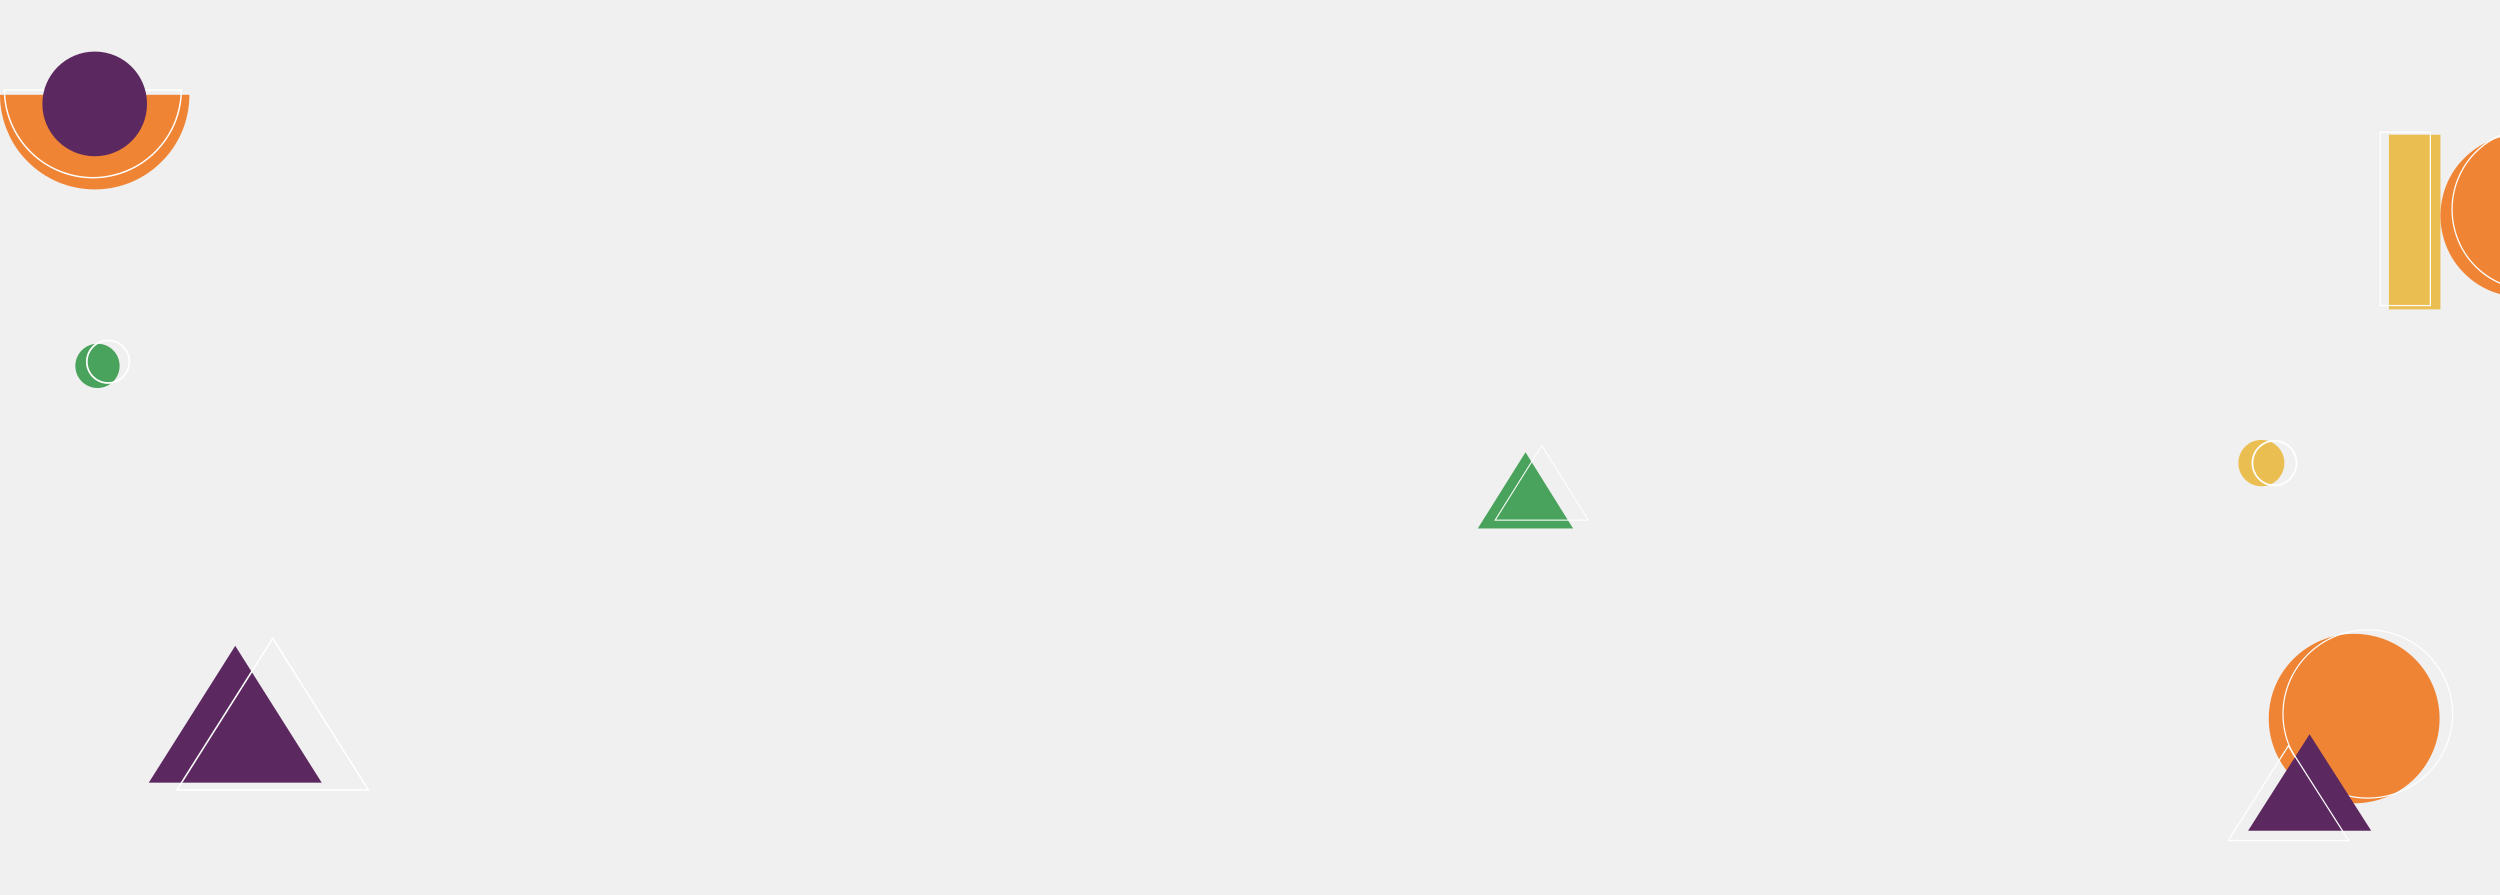
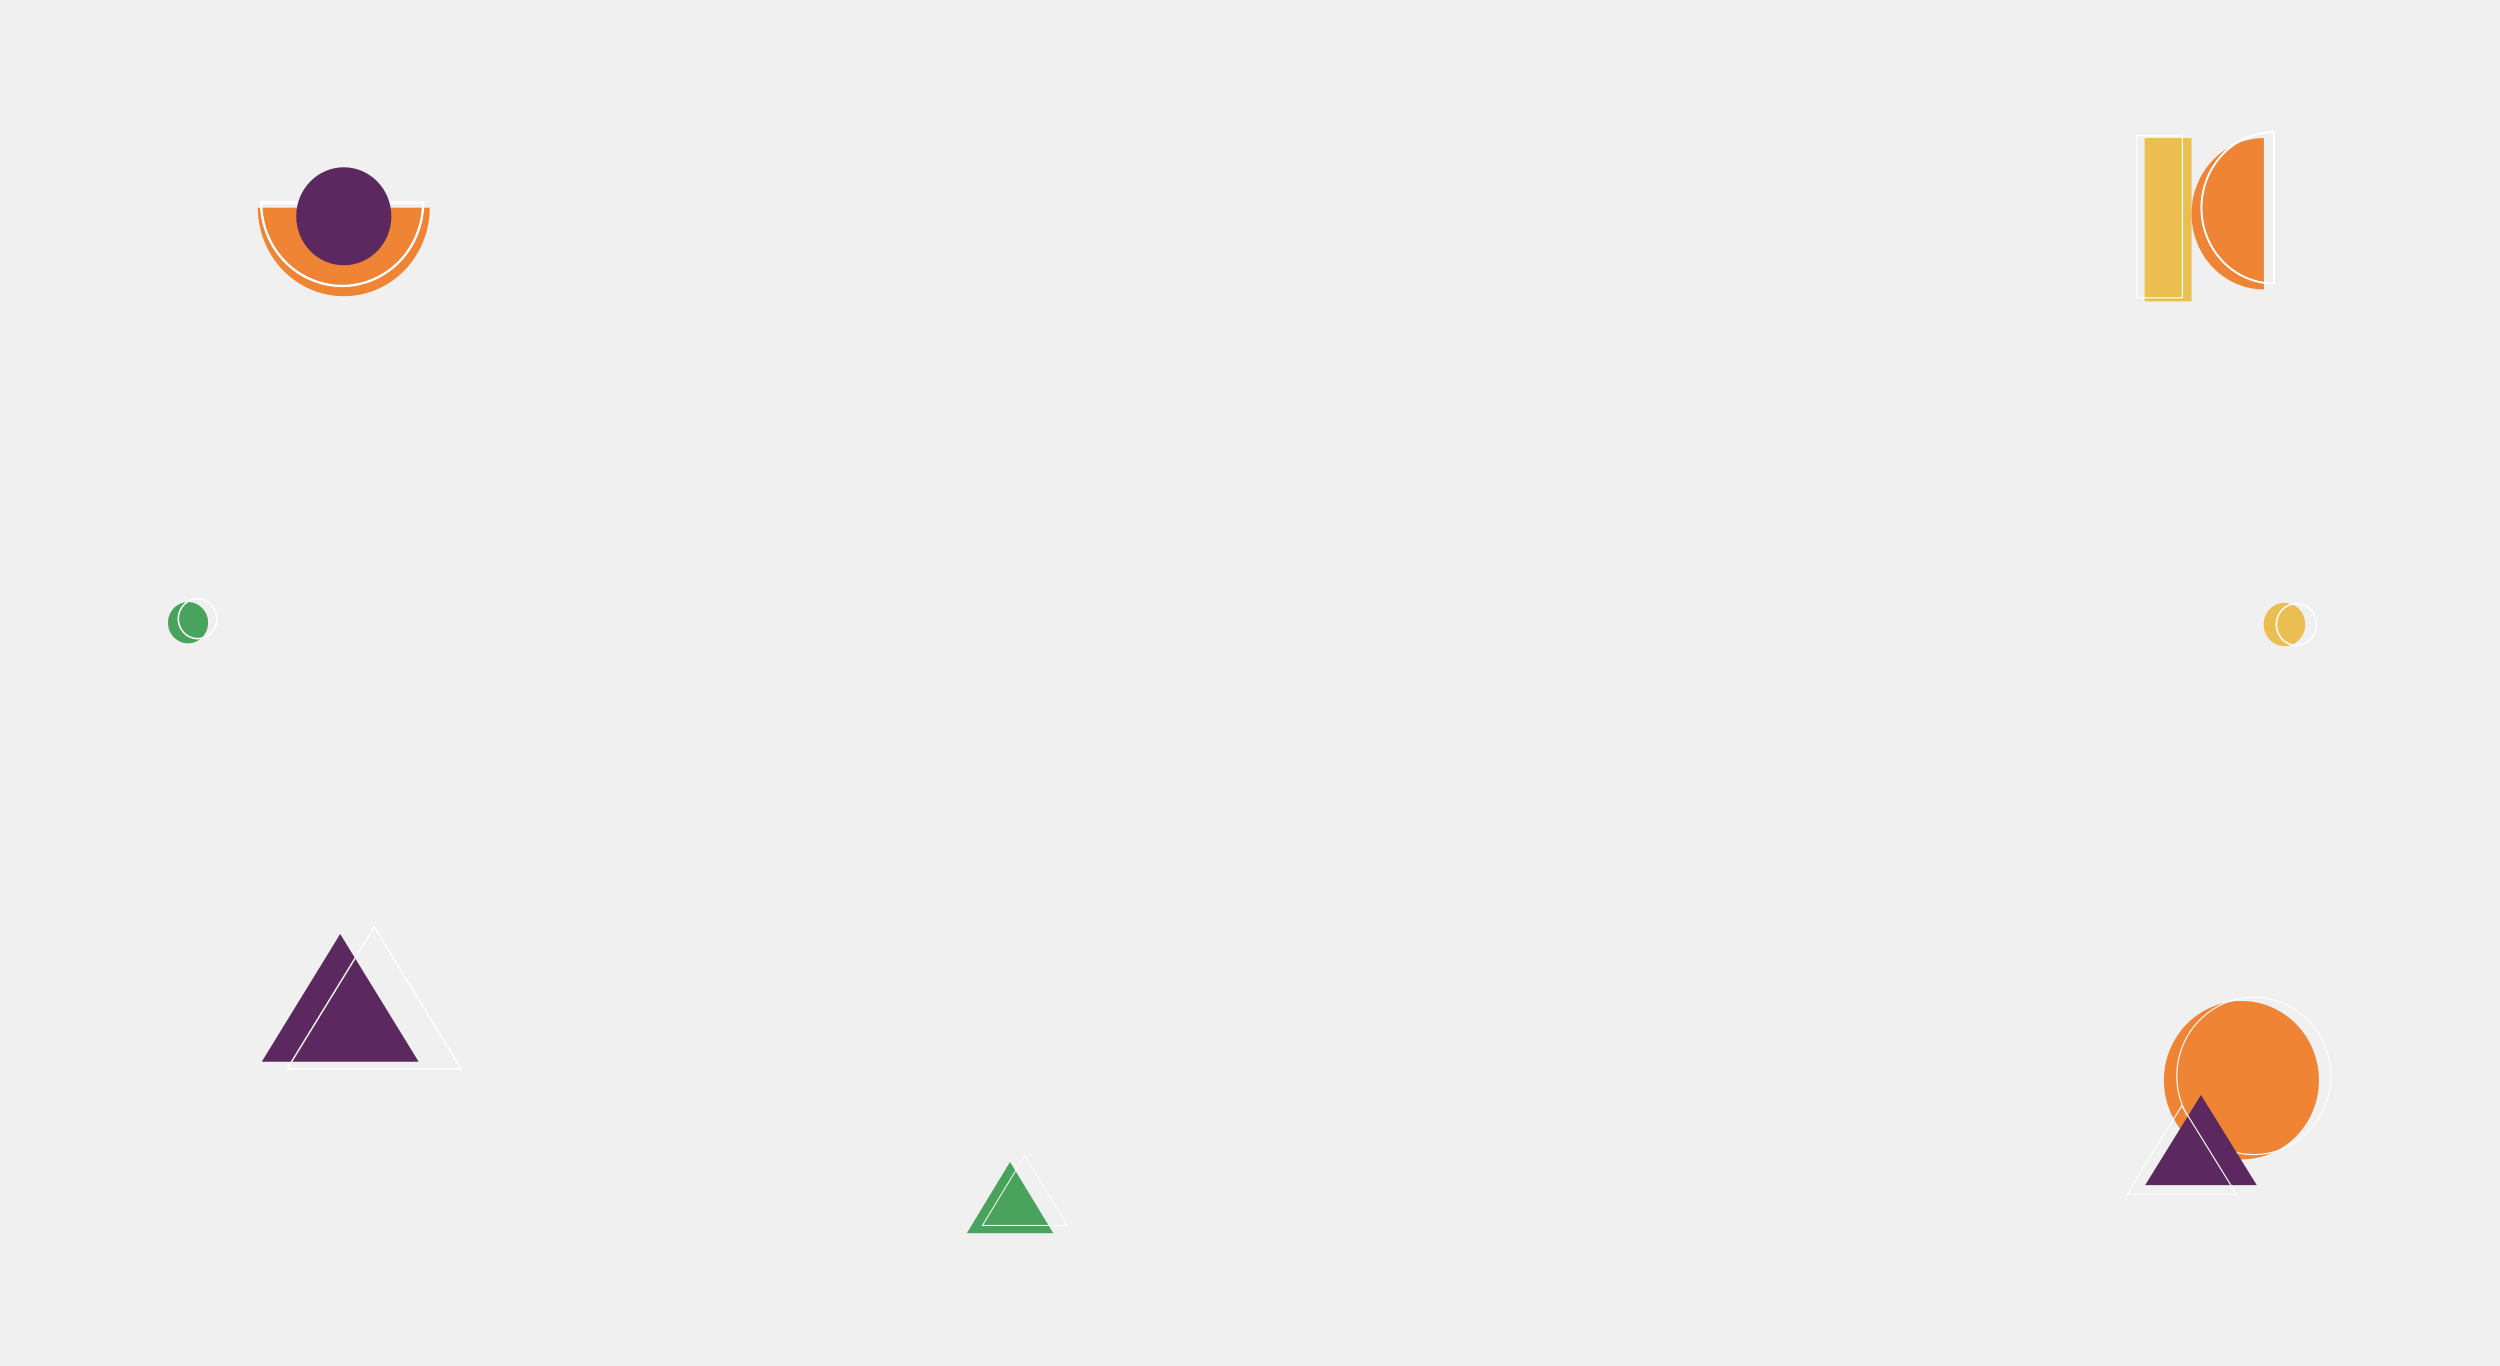
- <svg xmlns="http://www.w3.org/2000/svg" version="1.2" viewBox="0 0 1440 515" width="1440" height="515">
-   <defs>
-     <clipPath clipPathUnits="userSpaceOnUse" id="cp1">
-       <path d="m104.88 51.38c0 6.75-1.33 13.43-3.91 19.66-2.59 6.23-6.37 11.9-11.14 16.67-4.77 4.77-10.44 8.55-16.67 11.14-6.23 2.58-12.92 3.91-19.66 3.91-6.75 0-13.43-1.33-19.66-3.91-6.24-2.59-11.9-6.37-16.67-11.14-4.77-4.77-8.56-10.44-11.14-16.67-2.58-6.23-3.91-12.91-3.91-19.66h51.38z" />
-     </clipPath>
-     <clipPath clipPathUnits="userSpaceOnUse" id="cp2">
-       <path d="m1457.99 73.96c-6.04 0-12.01 1.2-17.59 3.55-5.57 2.34-10.64 5.78-14.91 10.11-4.26 4.33-7.65 9.47-9.96 15.13-2.31 5.66-3.5 11.72-3.5 17.85 0 6.12 1.19 12.19 3.5 17.85 2.31 5.66 5.7 10.8 9.96 15.13 4.27 4.33 9.34 7.77 14.91 10.11 5.58 2.35 11.55 3.55 17.59 3.55v-46.64z" />
-     </clipPath>
-   </defs>
-   <style>
- 		.s0 { fill: #ef8435 } 
- 		.s1 { fill: none;stroke: #ffffff;stroke-width: 1.7 } 
- 		.s2 { fill: #5c2860 } 
- 		.s3 { fill: #ebbe52 } 
- 		.s4 { fill: none;stroke: #ffffff;stroke-width: .7 } 
- 		.s5 { fill: none;stroke: #ffffff;stroke-width: 1.5 } 
- 		.s6 { fill: #4aa35c } 
- 		.s7 { fill: none;stroke: #ffffff;stroke-width: .6 } 
- 		.s8 { fill: none;stroke: #ffffff;stroke-width: .9 } 
- 		.s9 { fill: none;stroke: #ffffff } 
- 	</style>
-   <path id="Layer" class="s0" d="m109.1 54.6c0 7.1-1.4 14.2-4.1 20.8-2.8 6.7-6.8 12.7-11.9 17.7-5 5.1-11 9.1-17.7 11.9-6.6 2.7-13.7 4.1-20.8 4.1-7.2 0-14.3-1.4-20.9-4.1-6.6-2.8-12.7-6.8-17.7-11.9-5.1-5-9.1-11-11.8-17.7-2.8-6.6-4.2-13.7-4.2-20.8h54.6z" />
-   <g id="Clip-Path" clip-path="url(#cp1)">
-     <path id="Layer" fill-rule="evenodd" class="s1" d="m104.9 51.4c0 6.7-1.4 13.4-3.9 19.6-2.6 6.3-6.4 11.9-11.2 16.7-4.7 4.8-10.4 8.6-16.6 11.1-6.3 2.6-13 4-19.7 4-6.7 0-13.4-1.4-19.7-4-6.2-2.5-11.9-6.3-16.6-11.1-4.8-4.8-8.6-10.4-11.2-16.7-2.6-6.2-3.9-12.9-3.9-19.6h51.4z" />
+ <svg xmlns="http://www.w3.org/2000/svg" width="1512" height="826" viewBox="0 0 1512 826" fill="none">
+   <path d="M259.929 125.608C259.929 132.641 258.584 139.606 255.971 146.104C253.357 152.602 249.527 158.506 244.698 163.479C239.869 168.453 234.136 172.398 227.826 175.089C221.517 177.781 214.755 179.166 207.925 179.166C201.096 179.166 194.334 177.781 188.025 175.089C181.715 172.398 175.982 168.453 171.153 163.479C166.324 158.506 162.494 152.602 159.88 146.104C157.267 139.606 155.922 132.641 155.922 125.608H207.925H259.929Z" fill="#EF8435" />
+   <mask id="mask0_2245_25559" style="mask-type:luminance" maskUnits="userSpaceOnUse" x="157" y="121" width="100" height="53">
+     <path d="M255.893 122.489C255.893 129.112 254.627 135.671 252.165 141.791C249.705 147.91 246.097 153.47 241.55 158.154C237.002 162.838 231.603 166.553 225.661 169.088C219.719 171.623 213.351 172.927 206.92 172.927C200.488 172.927 194.12 171.623 188.178 169.088C182.236 166.553 176.837 162.838 172.29 158.154C167.742 153.47 164.134 147.91 161.673 141.791C159.212 135.671 157.945 129.112 157.945 122.489H206.92H255.893Z" stroke="white" stroke-width="1.666" />
+   </mask>
+   <g mask="url(#mask0_2245_25559)">
+     <path d="M255.893 122.489C255.893 129.112 254.627 135.671 252.165 141.791C249.705 147.91 246.097 153.47 241.55 158.154C237.002 162.838 231.603 166.553 225.661 169.088C219.719 171.623 213.351 172.927 206.92 172.927C200.488 172.927 194.12 171.623 188.178 169.088C182.236 166.553 176.837 162.838 172.29 158.154C167.742 153.47 164.134 147.91 161.673 141.791C159.212 135.671 157.945 129.112 157.945 122.489H206.92H255.893Z" stroke="white" stroke-width="1.666" />
  </g>
-   <path id="Layer" class="s2" d="m54.6 90c16.7 0 30.1-13.5 30.1-30.1 0-16.7-13.4-30.2-30.1-30.2-16.7 0-30.2 13.5-30.2 30.2 0 16.6 13.5 30.1 30.2 30.1z" />
-   <path id="Layer" class="s3" d="m1376 77.6h29.7v100.6h-29.7z" />
-   <path id="Layer" class="s4" d="m1371 76.2h28.9v99.8h-28.9z" />
-   <path id="Layer" class="s0" d="m1451.7 77.6c-6 0-12 1.2-17.6 3.6-5.6 2.3-10.6 5.7-14.9 10.1-4.3 4.3-7.7 9.4-10 15.1-2.3 5.7-3.5 11.7-3.5 17.9 0 6.1 1.2 12.1 3.5 17.8 2.3 5.7 5.7 10.8 10 15.1 4.3 4.4 9.3 7.8 14.9 10.2 5.6 2.3 11.6 3.5 17.6 3.5v-46.6z" />
-   <g id="Clip-Path" clip-path="url(#cp2)">
-     <path id="Layer" fill-rule="evenodd" class="s5" d="m1458 74c-6 0-12 1.2-17.6 3.5-5.6 2.4-10.6 5.8-14.9 10.1-4.3 4.3-7.7 9.5-10 15.2-2.3 5.6-3.5 11.7-3.5 17.8 0 6.1 1.2 12.2 3.5 17.8 2.3 5.7 5.7 10.9 10 15.2 4.3 4.3 9.3 7.7 14.9 10.1 5.6 2.3 11.6 3.5 17.6 3.5v-46.6z" />
+   <path d="M207.924 160.447C192.03 160.447 179.146 147.177 179.146 130.808C179.146 114.439 192.03 101.169 207.924 101.169C223.818 101.169 236.703 114.439 236.703 130.808C236.703 147.177 223.818 160.447 207.924 160.447Z" fill="#5C2860" />
+   <path d="M1325.44 83.497H1297.09V182.262H1325.44V83.497Z" fill="#EBBE52" />
+   <path d="M1319.92 82.067H1292.28V180.102H1319.92V82.067Z" stroke="white" stroke-width="0.709" />
+   <path d="M1369.24 83.498C1363.49 83.498 1357.79 84.682 1352.47 86.983C1347.16 89.284 1342.33 92.657 1338.26 96.909C1334.2 101.161 1330.97 106.21 1328.77 111.765C1326.56 117.32 1325.43 123.275 1325.43 129.288C1325.43 135.301 1326.56 141.256 1328.77 146.812C1330.97 152.367 1334.2 157.415 1338.26 161.668C1342.33 165.919 1347.16 169.293 1352.47 171.594C1357.79 173.895 1363.49 175.079 1369.24 175.079V129.288V83.498Z" fill="#EF8435" />
+   <mask id="mask1_2245_25559" style="mask-type:luminance" maskUnits="userSpaceOnUse" x="1330" y="79" width="46" height="94">
+     <path d="M1375.25 79.906C1369.49 79.906 1363.8 81.091 1358.48 83.392C1353.17 85.693 1348.34 89.066 1344.27 93.318C1340.21 97.57 1336.98 102.618 1334.77 108.174C1332.57 113.729 1331.44 119.683 1331.44 125.697C1331.44 131.71 1332.57 137.665 1334.77 143.221C1336.98 148.776 1340.21 153.824 1344.27 158.076C1348.34 162.328 1353.17 165.7 1358.48 168.003C1363.8 170.304 1369.49 171.488 1375.25 171.488V125.697V79.906Z" stroke="white" stroke-width="1.417" />
+   </mask>
+   <g mask="url(#mask1_2245_25559)">
+     <path d="M1375.25 79.906C1369.49 79.906 1363.8 81.091 1358.48 83.392C1353.17 85.693 1348.34 89.066 1344.27 93.318C1340.21 97.57 1336.98 102.618 1334.77 108.174C1332.57 113.729 1331.44 119.683 1331.44 125.697C1331.44 131.71 1332.57 137.665 1334.77 143.221C1336.98 148.776 1340.21 153.824 1344.27 158.076C1348.34 162.328 1353.17 165.7 1358.48 168.003C1363.8 170.304 1369.49 171.488 1375.25 171.488V125.697V79.906Z" stroke="white" stroke-width="1.417" />
  </g>
-   <path id="Layer" class="s6" d="m878.7 260.5l27.4 43.9h-54.9z" />
-   <path id="Layer" fill-rule="evenodd" class="s7" d="m861.2 299.6l26.9-43 26.8 43z" />
-   <path id="Layer" class="s2" d="m135.5 372l49.8 78.8h-99.6z" />
-   <path id="Layer" fill-rule="evenodd" class="s8" d="m101.9 455l55.2-87.3 55.1 87.3z" />
-   <path id="Layer" class="s0" d="m1356 462.7c-27.2 0-49.2-21.8-49.2-48.8 0-27 22-48.8 49.2-48.8 27.2 0 49.2 21.8 49.2 48.8 0 27-22 48.8-49.2 48.8z" />
-   <path id="Layer" fill-rule="evenodd" class="s4" d="m1412.7 411.3c0 26.7-21.9 48.4-48.9 48.4-26.9 0-48.8-21.7-48.8-48.4 0-26.8 21.9-48.5 48.8-48.5 27 0 48.9 21.7 48.9 48.5z" />
-   <path id="Layer" class="s2" d="m1330.3 422.9l35.5 55.6h-70.9z" />
-   <path id="Layer" fill-rule="evenodd" class="s4" d="m1283.4 484.2l34.7-54.6 34.8 54.6z" />
-   <path id="Layer" class="s3" d="m1302.6 280.1c-7.4 0-13.3-6-13.3-13.4 0-7.4 5.9-13.3 13.3-13.3 7.3 0 13.2 5.9 13.2 13.3 0 7.4-5.9 13.4-13.2 13.4z" />
-   <path id="Layer" fill-rule="evenodd" class="s9" d="m1322.8 266.7c0 7.1-5.7 12.9-12.7 12.9-7 0-12.7-5.8-12.7-12.9 0-7.1 5.7-12.8 12.7-12.8 7 0 12.7 5.7 12.7 12.8z" />
-   <path id="Layer" class="s6" d="m56.2 223.5c-7.1 0-12.8-5.7-12.8-12.7 0-7.1 5.7-12.8 12.8-12.8 7 0 12.7 5.7 12.7 12.8 0 7-5.7 12.7-12.7 12.7z" />
-   <path id="Layer" class="s9" d="m62.2 220.6c-6.7 0-12.2-5.5-12.2-12.2 0-6.8 5.5-12.3 12.2-12.3 6.8 0 12.3 5.5 12.3 12.3 0 6.7-5.5 12.2-12.3 12.2z" />
+   <path d="M205.747 564.848L253.213 642.156H158.281L205.747 564.848Z" fill="#5C2860" />
+   <path d="M173.75 646.34L226.316 560.675L278.883 646.34H173.75Z" stroke="white" stroke-width="0.878" />
+   <path d="M1355.61 701.209C1381.5 701.209 1402.49 679.76 1402.49 653.302C1402.49 626.844 1381.5 605.396 1355.61 605.396C1329.72 605.396 1308.73 626.844 1308.73 653.302C1308.73 679.76 1329.72 701.209 1355.61 701.209Z" fill="#EF8435" />
+   <path d="M1409.63 650.758C1409.63 677.021 1388.79 698.315 1363.08 698.315C1337.38 698.315 1316.55 677.021 1316.55 650.758C1316.55 624.495 1337.38 603.2 1363.08 603.2C1388.79 603.2 1409.63 624.495 1409.63 650.758Z" stroke="white" stroke-width="0.678" />
+   <path d="M1331.14 662.205L1364.91 716.785H1297.37L1331.14 662.205Z" fill="#5C2860" />
+   <path d="M1286.38 722.37L1319.53 668.79L1352.68 722.37H1286.38Z" stroke="white" stroke-width="0.678" />
+   <path d="M1381.65 390.772C1388.6 390.772 1394.23 384.91 1394.23 377.68C1394.23 370.449 1388.6 364.588 1381.65 364.588C1374.7 364.588 1369.06 370.449 1369.06 377.68C1369.06 384.91 1374.7 390.772 1381.65 390.772Z" fill="#EBBE52" />
+   <path d="M1400.95 377.68C1400.95 384.644 1395.53 390.281 1388.85 390.281C1382.17 390.281 1376.74 384.644 1376.74 377.68C1376.74 370.716 1382.17 365.079 1388.85 365.079C1395.53 365.079 1400.95 370.716 1400.95 377.68Z" stroke="white" stroke-width="0.953" />
+   <path d="M113.728 389.108C120.429 389.108 125.862 383.513 125.862 376.611C125.862 369.709 120.429 364.114 113.728 364.114C107.026 364.114 101.594 369.709 101.594 376.611C101.594 383.513 107.026 389.108 113.728 389.108Z" fill="#4AA35C" />
+   <path d="M119.509 386.237C125.947 386.237 131.167 380.862 131.167 374.231C131.167 367.6 125.947 362.225 119.509 362.225C113.071 362.225 107.852 367.6 107.852 374.231C107.852 380.862 113.071 386.237 119.509 386.237Z" stroke="white" stroke-width="0.953" />
+   <path d="M610.877 702.697L637.034 745.828H584.719L610.877 702.697Z" fill="#4AA35C" />
+   <path d="M594.172 741.147L619.804 698.881L645.438 741.147H594.172Z" stroke="white" stroke-width="0.582" />
</svg>
